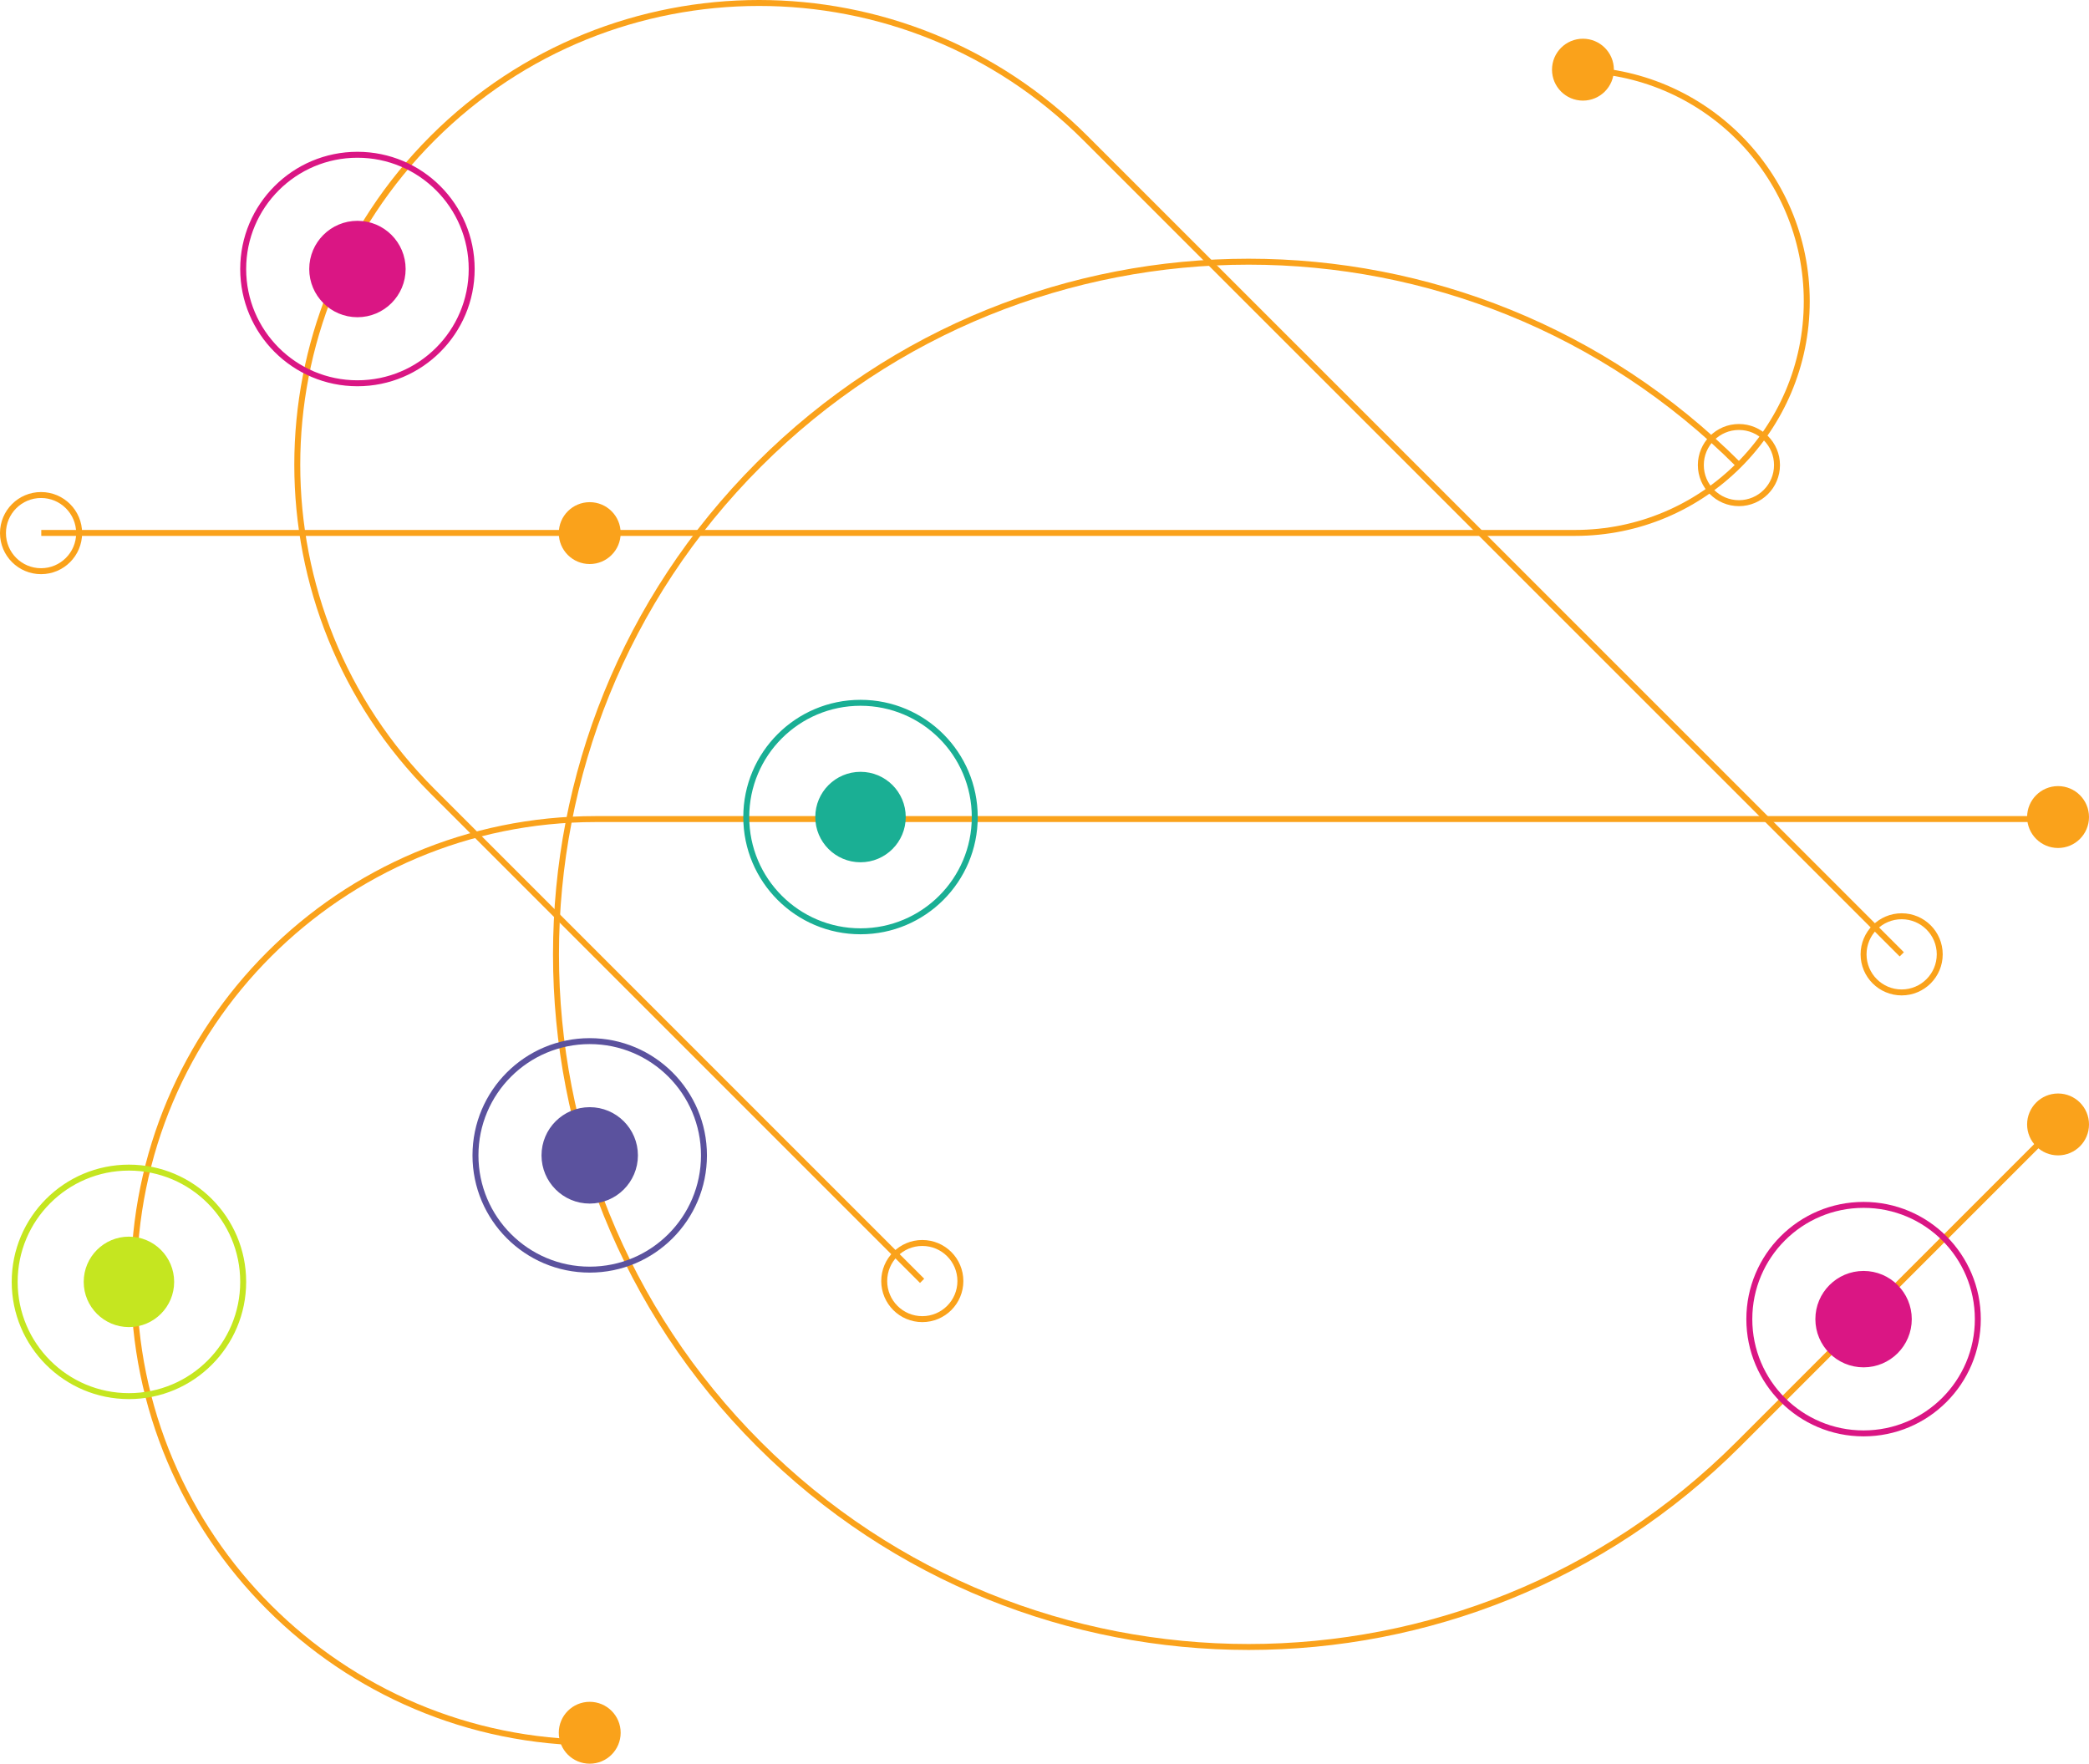
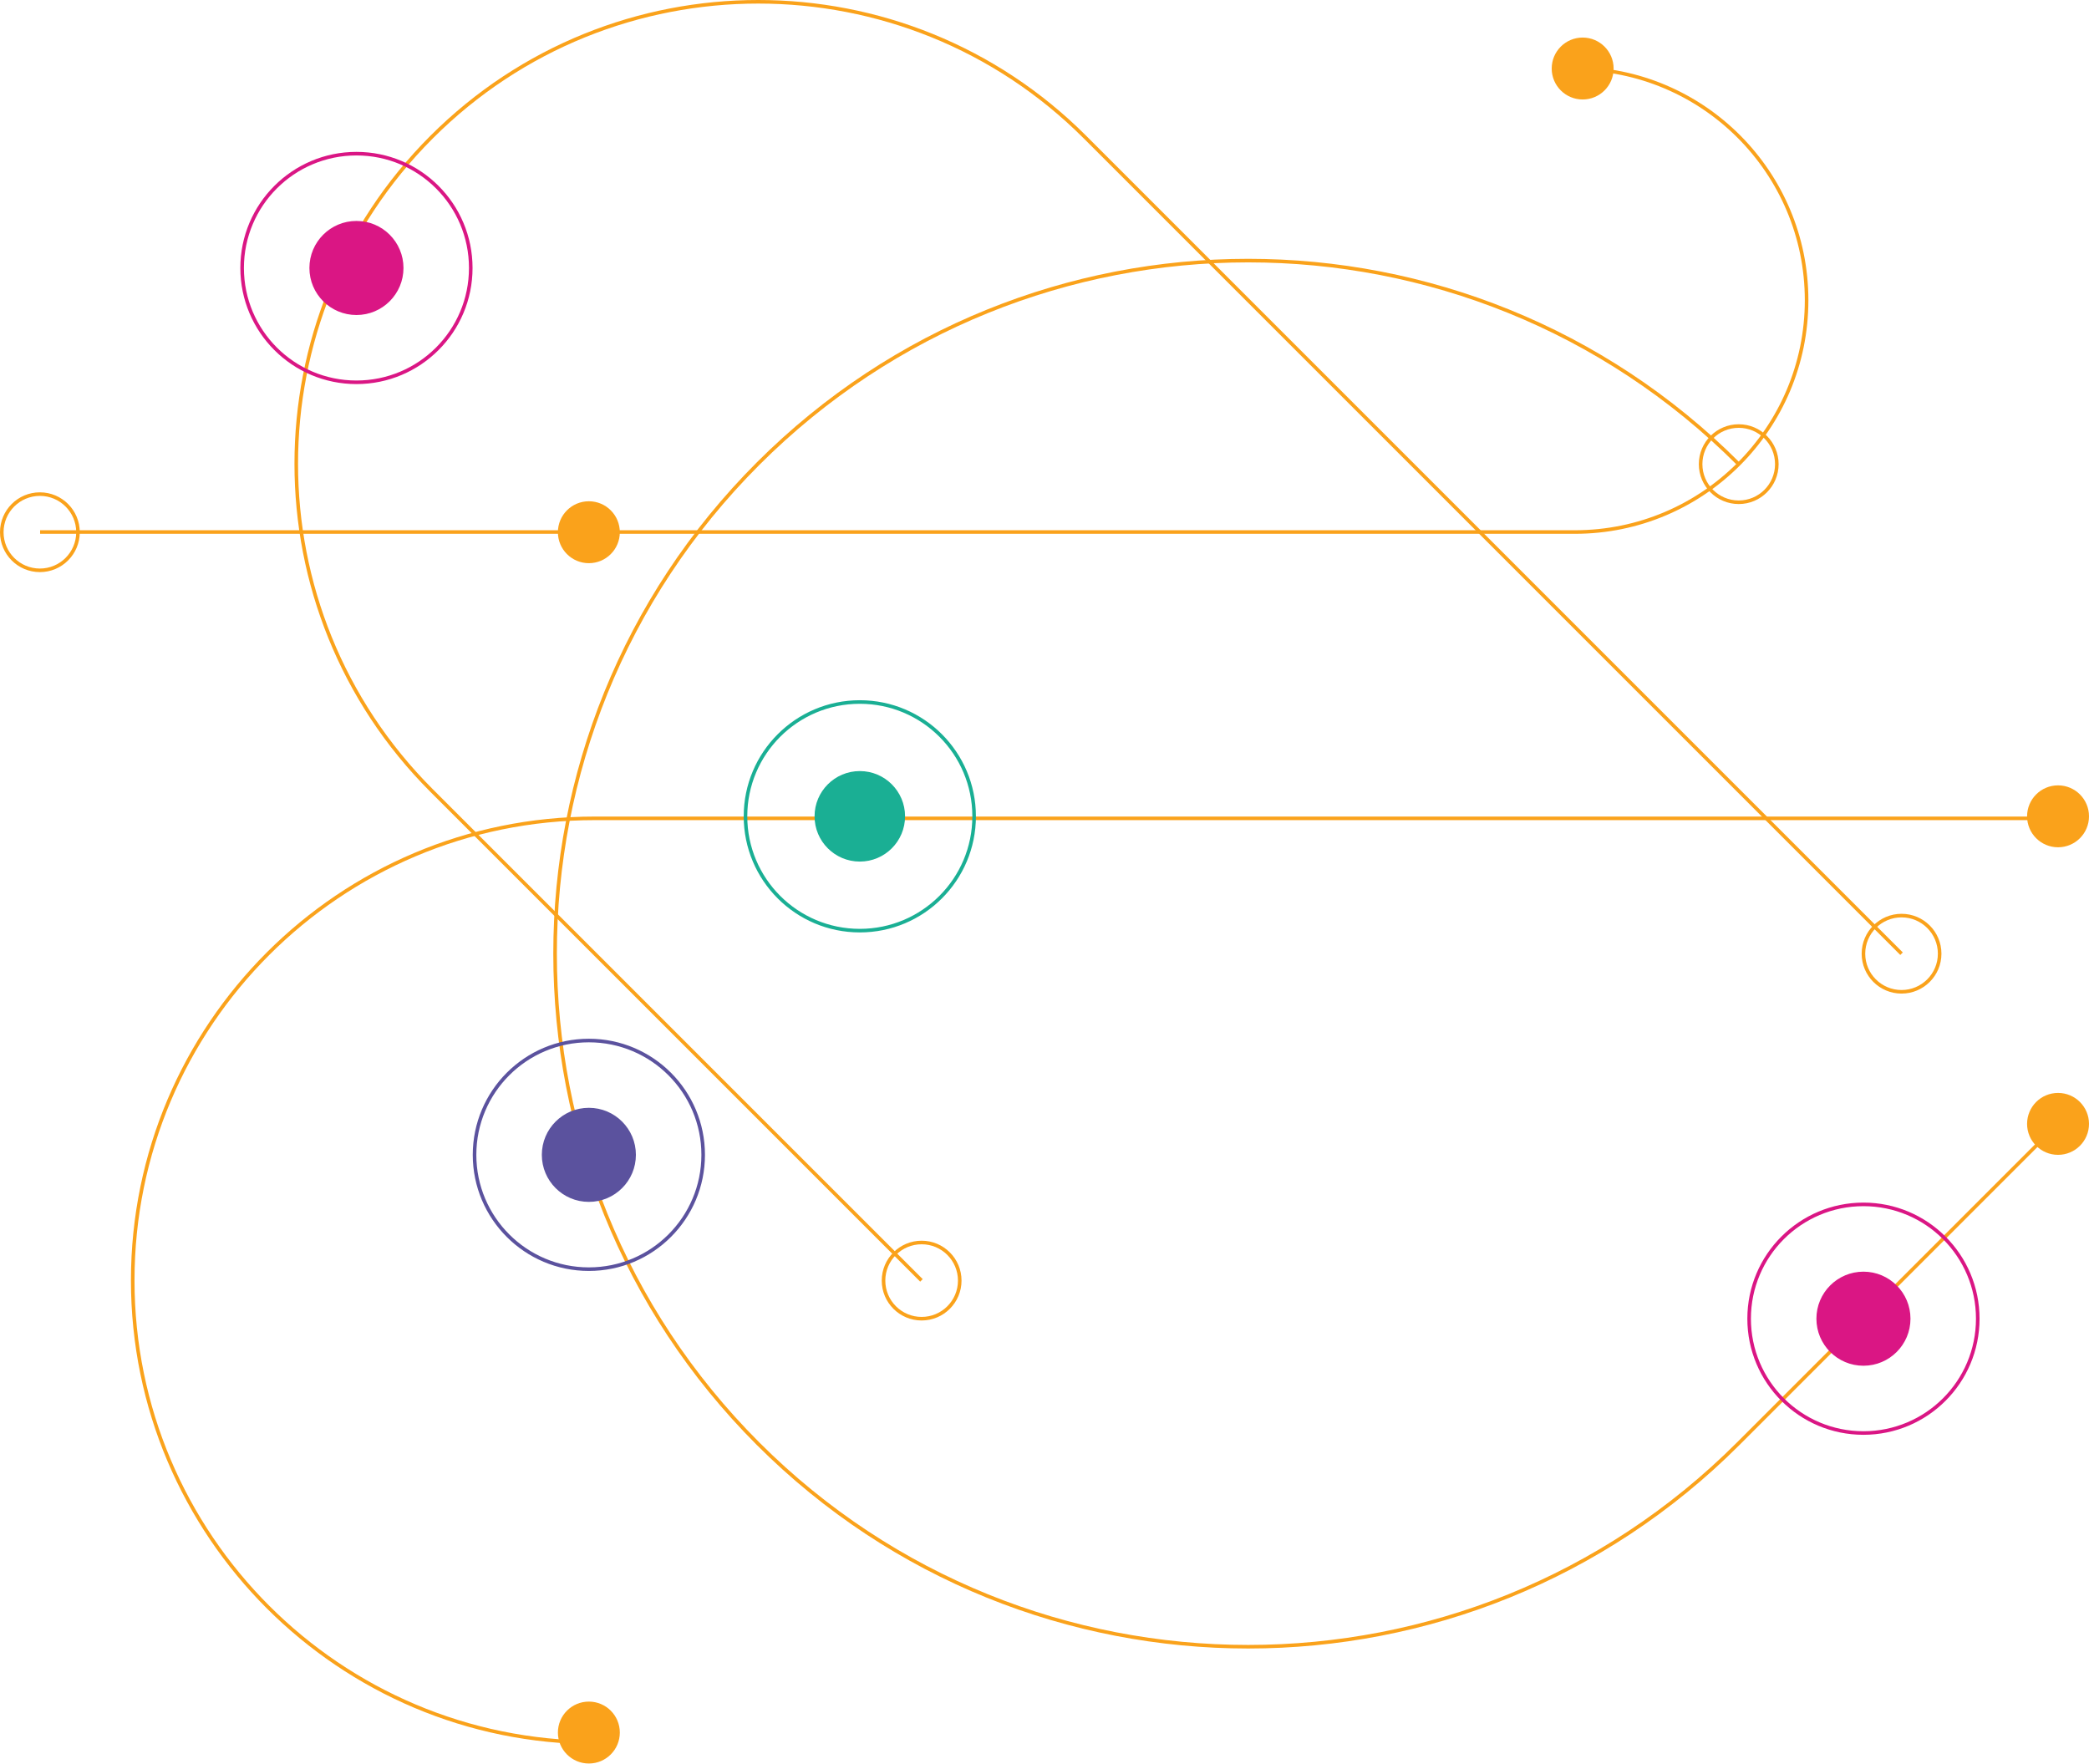
- <svg xmlns="http://www.w3.org/2000/svg" viewBox="0 0 877.66 740.97">
+ <svg xmlns="http://www.w3.org/2000/svg" viewBox="0 0 877.16 740.47">
  <defs>
-     <style>.cls-1{fill:#faa21b;}.cls-10,.cls-2,.cls-4,.cls-6,.cls-8{fill:none;}.cls-2{stroke:#faa21b;}.cls-10,.cls-2,.cls-4,.cls-5,.cls-6,.cls-8,.cls-9{stroke-miterlimit:10;stroke-width:2.5px;}.cls-3{fill:#1aaf94;}.cls-4{stroke:#1aaf94;}.cls-5{fill:#da1684;}.cls-5,.cls-6{stroke:#da1684;}.cls-7{fill:#c5e620;}.cls-8{stroke:#c5e620;}.cls-9{fill:#5b529e;}.cls-10,.cls-9{stroke:#5b529e;}</style>
+     <style>.cls-1{fill:#faa21b;}.cls-2,.cls-4,.cls-6,.cls-8{fill:none;}.cls-2{stroke:#faa21b;}.cls-2,.cls-4,.cls-5,.cls-6,.cls-7,.cls-8{stroke-miterlimit:10;stroke-width:1.5px;}.cls-3{fill:#1aaf94;}.cls-4{stroke:#1aaf94;}.cls-5{fill:#da1684;}.cls-5,.cls-6{stroke:#da1684;}.cls-7{fill:#5b529e;}.cls-7,.cls-8{stroke:#5b529e;}</style>
  </defs>
  <g id="Layer_2" data-name="Layer 2">
    <g id="Layer_9" data-name="Layer 9">
-       <circle class="cls-1" cx="864.66" cy="472.4" r="13" />
-       <circle class="cls-1" cx="864.66" cy="343.26" r="13" />
-       <circle class="cls-1" cx="665.05" cy="29.27" r="13" />
-       <circle class="cls-1" cx="247.76" cy="727.97" r="13" />
-       <circle class="cls-1" cx="247.76" cy="223.97" r="13" />
-       <circle class="cls-2" cx="730.58" cy="195.39" r="16" />
-       <circle class="cls-2" cx="798.95" cy="400.94" r="16" />
-       <circle class="cls-2" cx="17.25" cy="223.97" r="16" />
-       <circle class="cls-2" cx="387.49" cy="538.2" r="16" />
-       <path class="cls-2" d="M250.23,732.11c-107.14,0-194-86.85-194-194s86.86-194,194-194H864.66" />
-       <path class="cls-2" d="M661.77,29.27a97.31,97.31,0,1,1,0,194.62H17.34" />
-       <path class="cls-2" d="M799,400.94,456.08,58.07c-75.76-75.76-198.59-75.76-274.36,0s-75.76,198.6,0,274.36L387.41,538.11" />
-       <path class="cls-2" d="M730.36,195.17c-113.65-113.64-297.9-113.64-411.54,0s-113.64,297.89,0,411.53,297.89,113.65,411.54,0l134.3-134.3" />
-       <circle class="cls-3" cx="361.53" cy="343.26" r="19" />
-       <circle class="cls-4" cx="361.53" cy="343.26" r="48" />
-       <circle class="cls-5" cx="150.17" cy="113.02" r="19" />
-       <circle class="cls-6" cx="150.17" cy="113.02" r="48" />
-       <circle class="cls-5" cx="782.95" cy="554.2" r="19" />
-       <circle class="cls-6" cx="782.95" cy="554.2" r="48" />
-       <circle class="cls-7" cx="54.17" cy="538.54" r="19" />
-       <circle class="cls-8" cx="54.17" cy="538.54" r="48" />
-       <circle class="cls-9" cx="247.76" cy="485.4" r="19" />
-       <circle class="cls-10" cx="247.76" cy="485.4" r="48" />
+       <circle class="cls-1" cx="864.16" cy="471.9" r="13" />
+       <circle class="cls-1" cx="864.16" cy="342.76" r="13" />
+       <circle class="cls-1" cx="664.55" cy="28.77" r="13" />
+       <circle class="cls-1" cx="247.26" cy="727.47" r="13" />
+       <circle class="cls-1" cx="247.26" cy="223.47" r="13" />
+       <circle class="cls-2" cx="730.08" cy="194.89" r="16" />
+       <circle class="cls-2" cx="798.45" cy="400.44" r="16" />
+       <circle class="cls-2" cx="16.75" cy="223.47" r="16" />
+       <circle class="cls-2" cx="386.99" cy="537.7" r="16" />
+       <path class="cls-2" d="M249.73,731.61c-107.14,0-194-86.85-194-194s86.86-194,194-194H864.16" />
+       <path class="cls-2" d="M661.27,28.77a97.31,97.31,0,1,1,0,194.62H16.84" />
+       <path class="cls-2" d="M798.45,400.44,455.58,57.57c-75.76-75.76-198.59-75.76-274.36,0s-75.76,198.6,0,274.36L386.91,537.61" />
+       <path class="cls-2" d="M729.86,194.67C616.21,81,432,81,318.32,194.67s-113.64,297.89,0,411.53,297.89,113.65,411.54,0l134.3-134.3" />
+       <circle class="cls-3" cx="361.03" cy="342.76" r="19" />
+       <circle class="cls-4" cx="361.03" cy="342.76" r="48" />
+       <circle class="cls-5" cx="149.67" cy="112.52" r="19" />
+       <circle class="cls-6" cx="149.67" cy="112.52" r="48" />
+       <circle class="cls-5" cx="782.45" cy="553.7" r="19" />
+       <circle class="cls-6" cx="782.45" cy="553.7" r="48" />
+       <circle class="cls-7" cx="247.26" cy="484.9" r="19" />
+       <circle class="cls-8" cx="247.26" cy="484.9" r="48" />
    </g>
  </g>
</svg>
